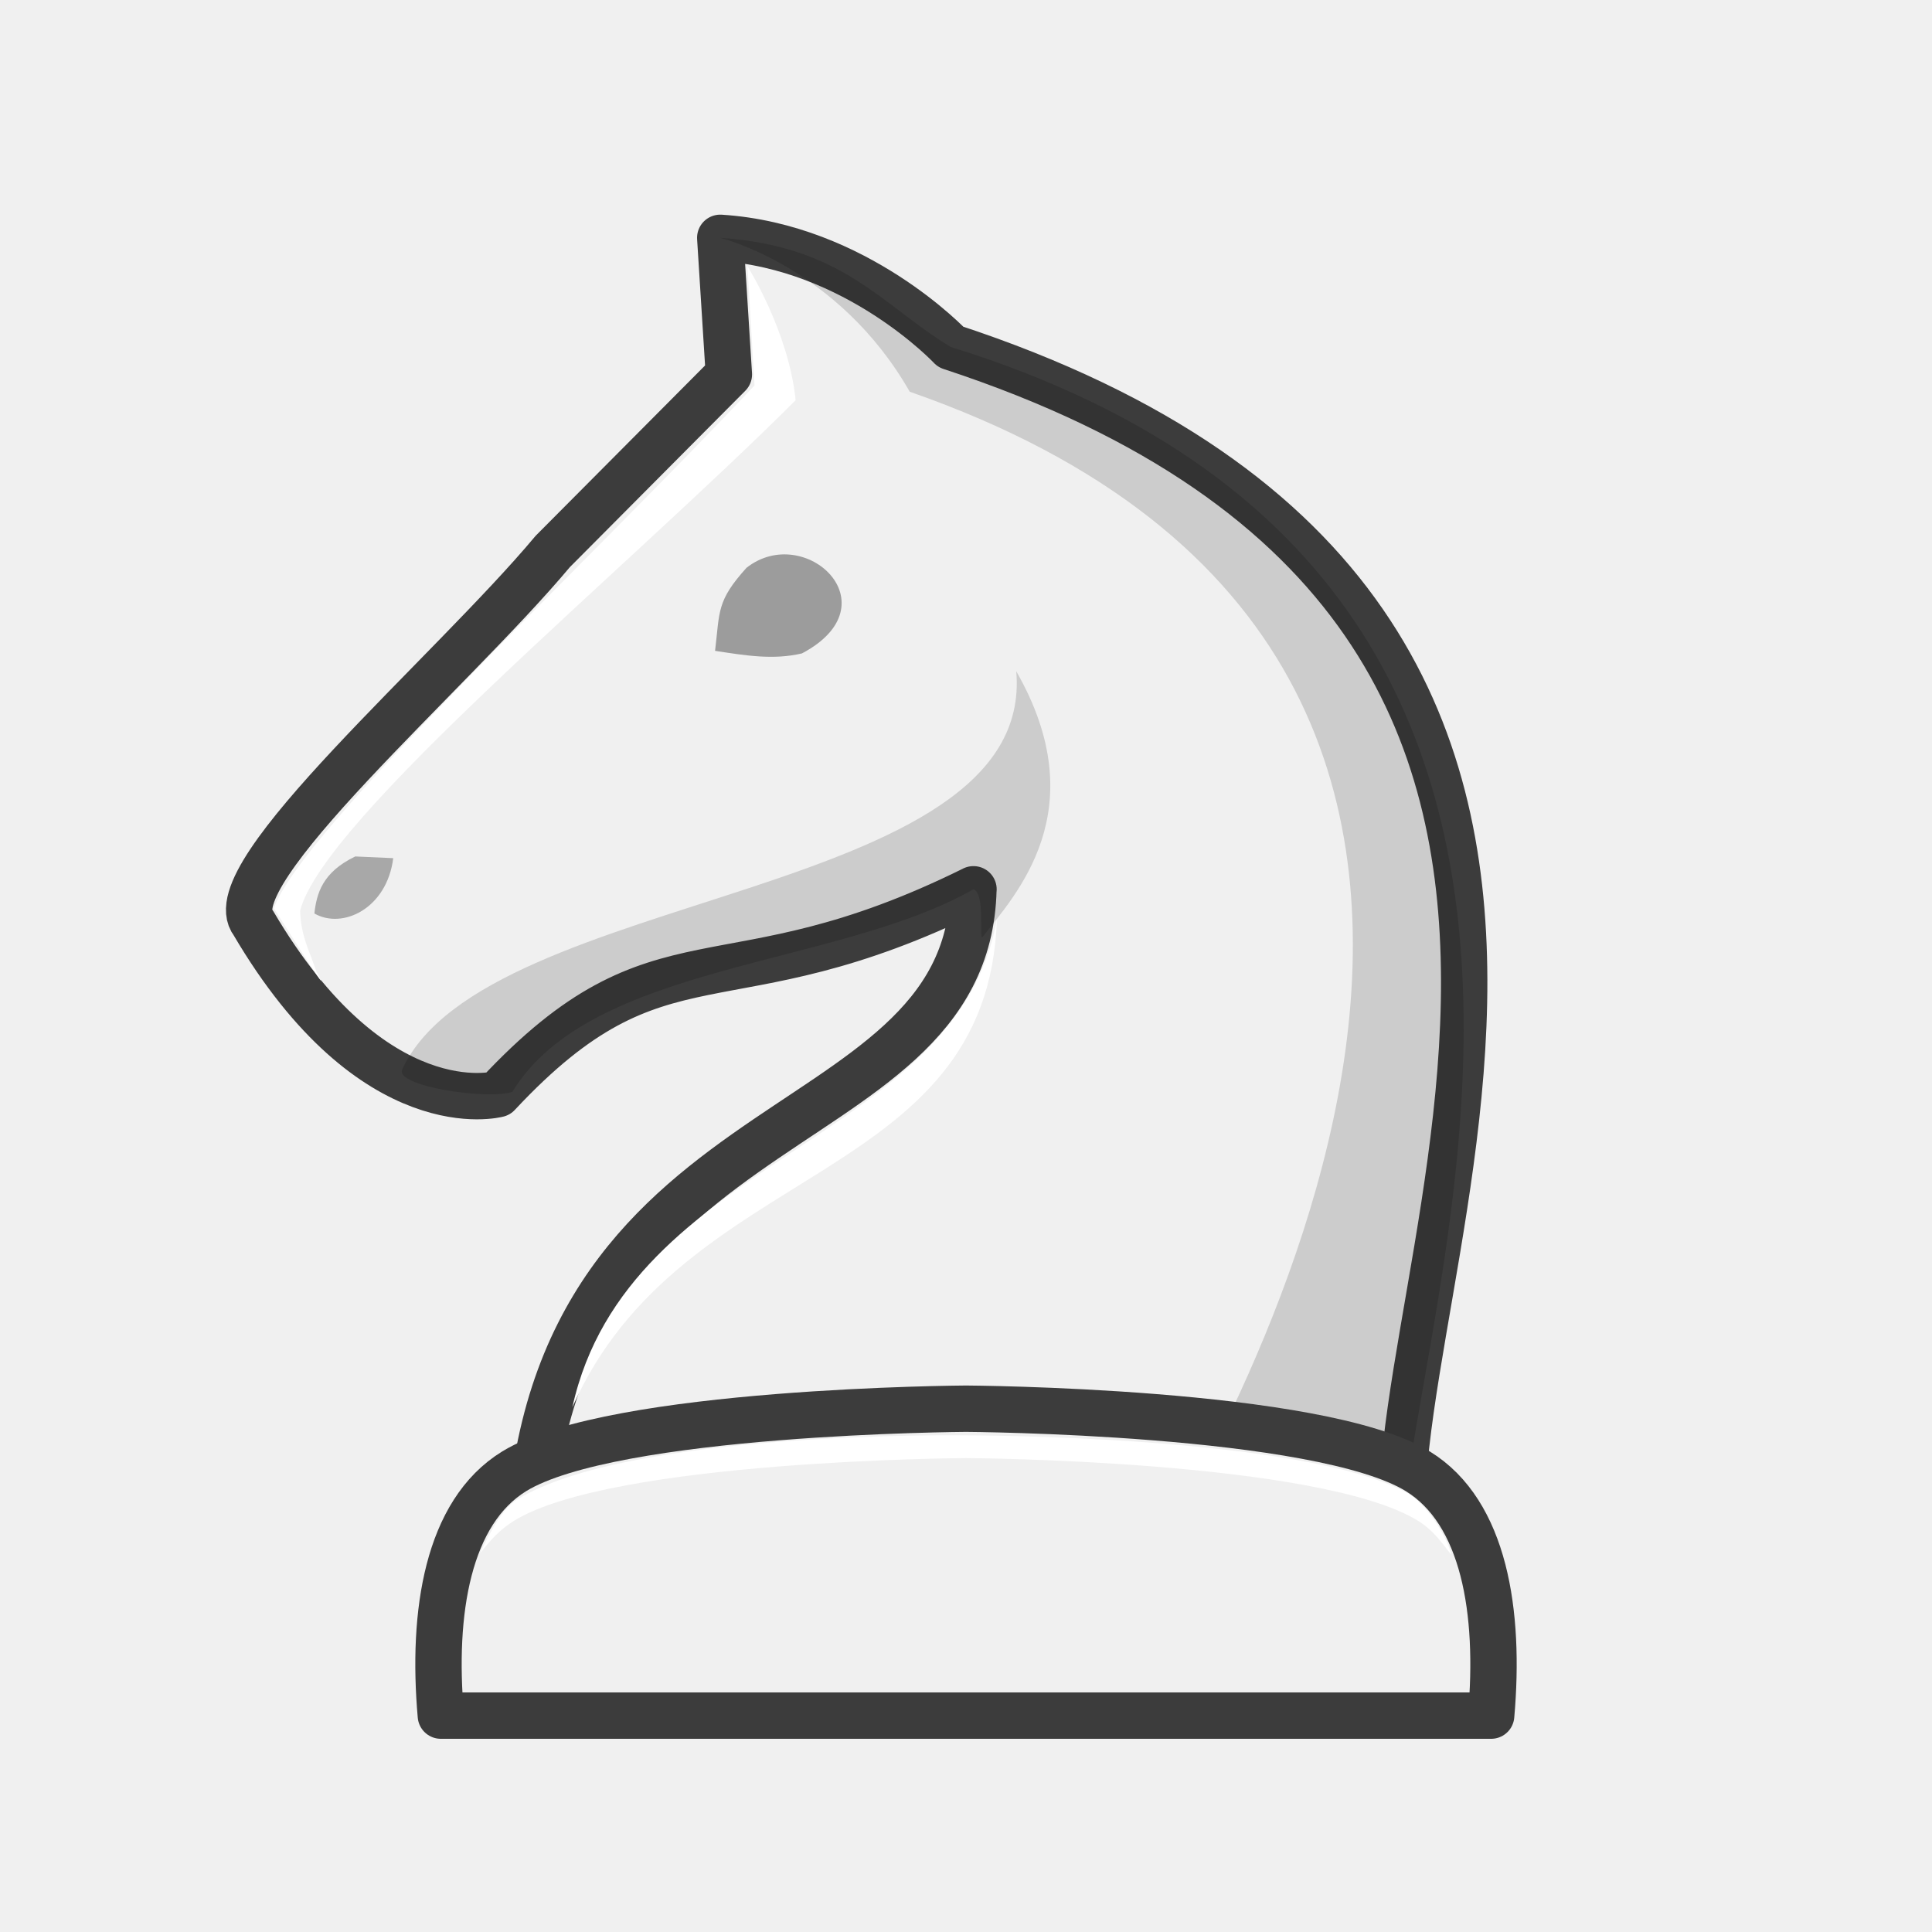
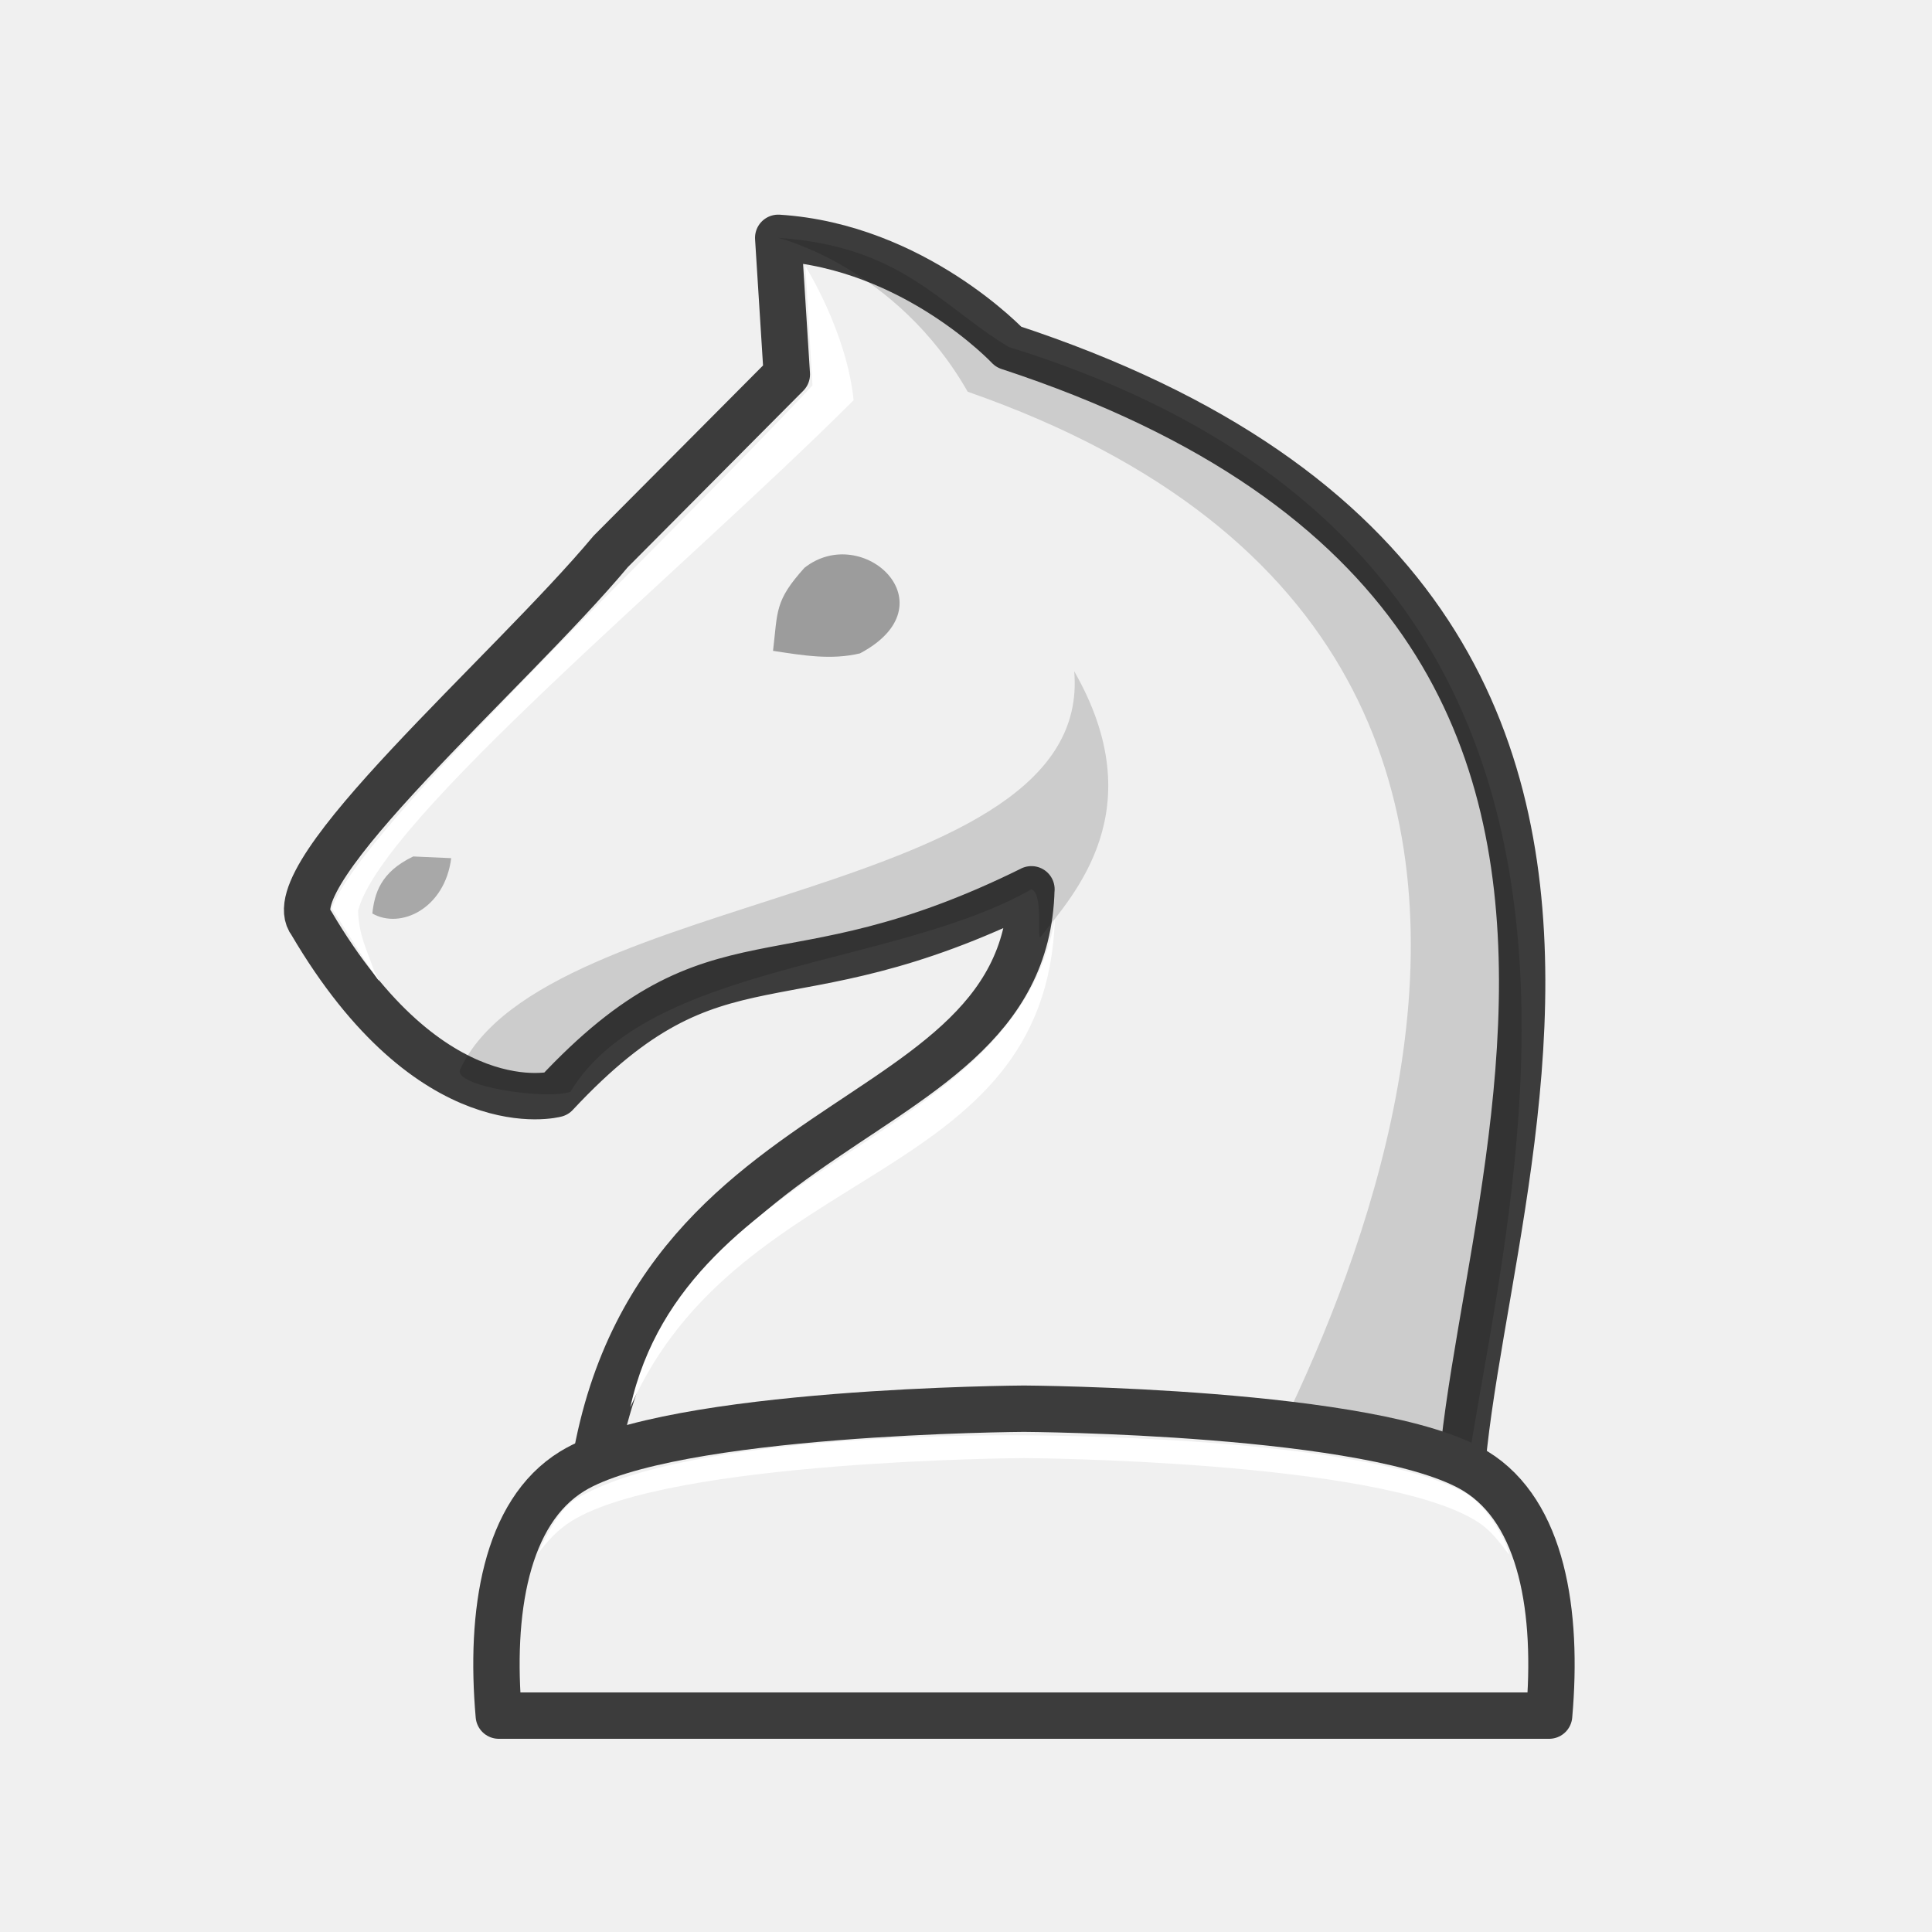
- <svg xmlns="http://www.w3.org/2000/svg" width="500mm" height="500mm" clip-rule="evenodd" fill-rule="evenodd" image-rendering="optimizeQuality" shape-rendering="geometricPrecision" text-rendering="geometricPrecision" version="1.1" viewBox="0 0 50 50">
-   <g clip-rule="evenodd" fill-rule="evenodd" shape-rendering="geometricPrecision">
-     <path d="m25.192 23.015c-0.165 6.967-11.758 5.219-11.516 18.104l22.86 0.118c-2.094-6.442 9.69-25.16-11.931-32.258v-1e-4s-2.438-2.601-5.965-2.824l0.223 3.535-4.558 4.582c-2.629 3.146-8.735 8.378-7.751 9.611 3.116 5.304 6.331 4.432 6.331 4.432 4.242-4.543 5.819-2.089 12.309-5.3z" fill="#f0f0f0" image-rendering="optimizeQuality" stroke="#3c3c3c" stroke-linejoin="round" stroke-width="1.2" />
-     <path d="m19.32 14.694c-0.776 0.861-0.69 1.116-0.814 2.15 0.805 0.123 1.507 0.24 2.249 0.066 2.381-1.262 0.075-3.403-1.435-2.216z" image-rendering="optimizeQuality" opacity=".35" style="paint-order:fill markers stroke" />
-     <path d="m9.192 22.166c-0.85 0.408-0.998 0.961-1.056 1.475 0.729 0.418 1.877-0.126 2.041-1.432l-0.985-0.044z" image-rendering="optimizeQuality" opacity=".3" />
-     <path d="m8.191 25.15s0.652 1.137-1.102-1.641c0.659-1.977 8.263-9.08 12.438-13.534l-0.184-3.086s1.069 1.69 1.248 3.468c-4.39 4.39-12.22 10.833-12.824 13.213 0.023 0.674 0.24 1.028 0.423 1.58z" fill="#fff" image-rendering="optimizeQuality" />
-     <path d="m13.26 28.257c2.029-3.337 8.391-3.224 11.932-5.242 0.323 0.102 0.13 1.37 0.24 1.23 0.848-1.09 2.926-3.279 0.868-6.874 0.521 5.957-13.718 5.591-15.89 10.305-0.201 0.435 2.182 0.793 2.85 0.582z" image-rendering="optimizeQuality" opacity=".15" />
-     <path d="m25.8 23.781c-1.013 5.813-9.545 6.117-10.988 12.641 2.833-6.406 10.762-5.714 10.988-12.641z" fill="#fff" image-rendering="optimizeQuality" />
-     <path d="m18.64 6.156s3.051 0.738 4.904 3.982c20.499 7.154 7.641 27.937 5.788 31.073l7.203 0.026c-1.987-3.243 9.548-25.597-11.931-32.258-1.776-1.069-2.768-2.609-5.965-2.824z" image-rendering="optimizeQuality" opacity=".15" />
-     <path d="m25 36.457s-9.131 0.048-11.691 1.619c-1.727 1.06-2.135 3.651-1.9 6.324h27.182c0.235-2.672-0.172-5.264-1.9-6.324-2.56-1.571-11.691-1.619-11.691-1.619z" fill="#f0f0f0" image-rendering="optimizeQuality" stroke="#3c3c3c" stroke-linejoin="round" stroke-width="1.2" />
-     <path d="m25 37.147s-8.712-0.137-11.624 1.666c-0.37 0.229-0.699 0.839-0.954 1.39 0.261-0.331 0.502-0.613 0.887-0.849 2.56-1.571 11.691-1.619 11.691-1.619s9.132 0.048 11.692 1.619c0.391 0.24 0.592 0.532 0.856 0.87 0.026-0.076-0.408-1.158-1.144-1.596-2.755-1.492-11.403-1.481-11.403-1.481z" fill="#fff" image-rendering="optimizeQuality" />
-   </g>
+ <svg xmlns="http://www.w3.org/2000/svg" fill-rule="evenodd" clip-rule="evenodd" image-rendering="optimizeQuality" shape-rendering="geometricPrecision" text-rendering="geometricPrecision" viewBox="-1.5 0 50 50">
+   <path fill="#f0f0f0" stroke="#3c3c3c" stroke-linejoin="round" stroke-width="1.2" d="M25.192 23.015c-.165 6.967-11.758 5.219-11.516 18.104l22.86.118c-2.094-6.442 9.69-25.16-11.931-32.258v-0s-2.438-2.601-5.965-2.824l.223 3.535-4.558 4.582c-2.629 3.146-8.735 8.378-7.751 9.611 3.116 5.304 6.331 4.432 6.331 4.432 4.242-4.543 5.819-2.089 12.309-5.3z" />
+   <path d="M19.32 14.694c-.776.861-.69 1.116-.814 2.15.805.123 1.507.24 2.249.066 2.381-1.262.075-3.403-1.435-2.216z" opacity=".35" paint-order="fill markers stroke" />
+   <path d="M9.192 22.166c-.85.408-.998.961-1.056 1.475.729.418 1.877-.126 2.041-1.432l-.985-.044z" opacity=".3" />
+   <path fill="#fff" d="M8.191 25.15s.652 1.137-1.102-1.641c.659-1.977 8.263-9.08 12.438-13.534l-.184-3.086s1.069 1.69 1.248 3.468c-4.39 4.39-12.22 10.833-12.824 13.213.023.674.24 1.028.423 1.58z" />
+   <path d="M13.26 28.257c2.029-3.337 8.391-3.224 11.932-5.242.323.102.13 1.37.24 1.23.848-1.09 2.926-3.279.868-6.874.521 5.957-13.718 5.591-15.89 10.305-.201.435 2.182.793 2.85.582z" opacity=".15" />
+   <path fill="#fff" d="M25.8 23.781c-1.013 5.813-9.545 6.117-10.988 12.641 2.833-6.406 10.762-5.714 10.988-12.641" />
+   <path d="M18.64 6.156s3.051.738 4.904 3.982c20.499 7.154 7.641 27.937 5.788 31.073l7.203.026c-1.987-3.243 9.548-25.597-11.931-32.258-1.776-1.069-2.768-2.609-5.965-2.824z" opacity=".15" />
+   <path fill="#f0f0f0" stroke="#3c3c3c" stroke-linejoin="round" stroke-width="1.2" d="M25 36.457s-9.131.048-11.691 1.619c-1.727 1.06-2.135 3.651-1.9 6.324h27.182c.235-2.672-.172-5.264-1.9-6.324-2.56-1.571-11.691-1.619-11.691-1.619z" />
+   <path fill="#fff" d="M25 37.147s-8.712-.137-11.624 1.666c-.37.229-.699.839-.954 1.39.261-.331.502-.613.887-.849 2.56-1.571 11.691-1.619 11.691-1.619s9.132.048 11.692 1.619c.391.24.592.532.856.87.026-.076-.408-1.158-1.144-1.596-2.755-1.492-11.403-1.481-11.403-1.481z" />
</svg>
